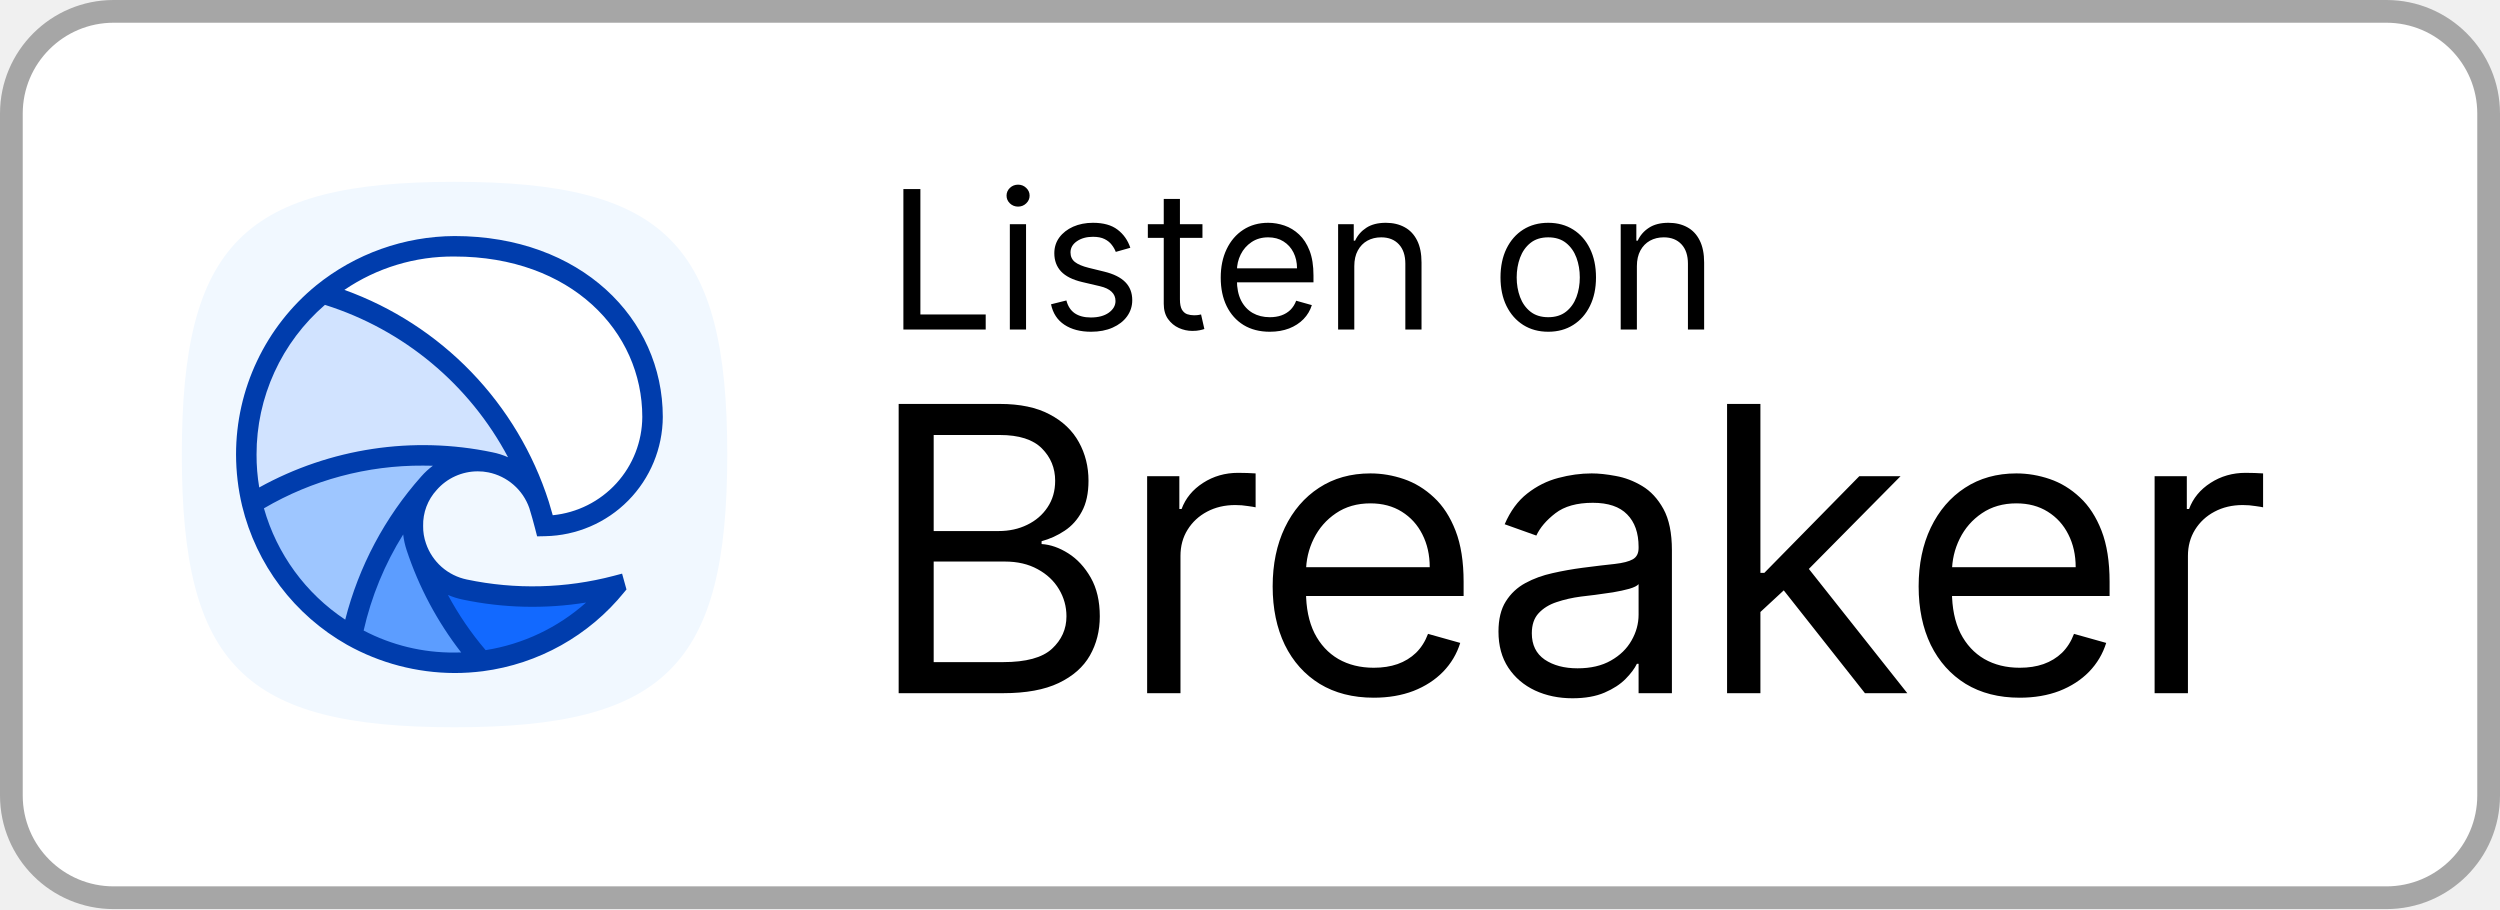
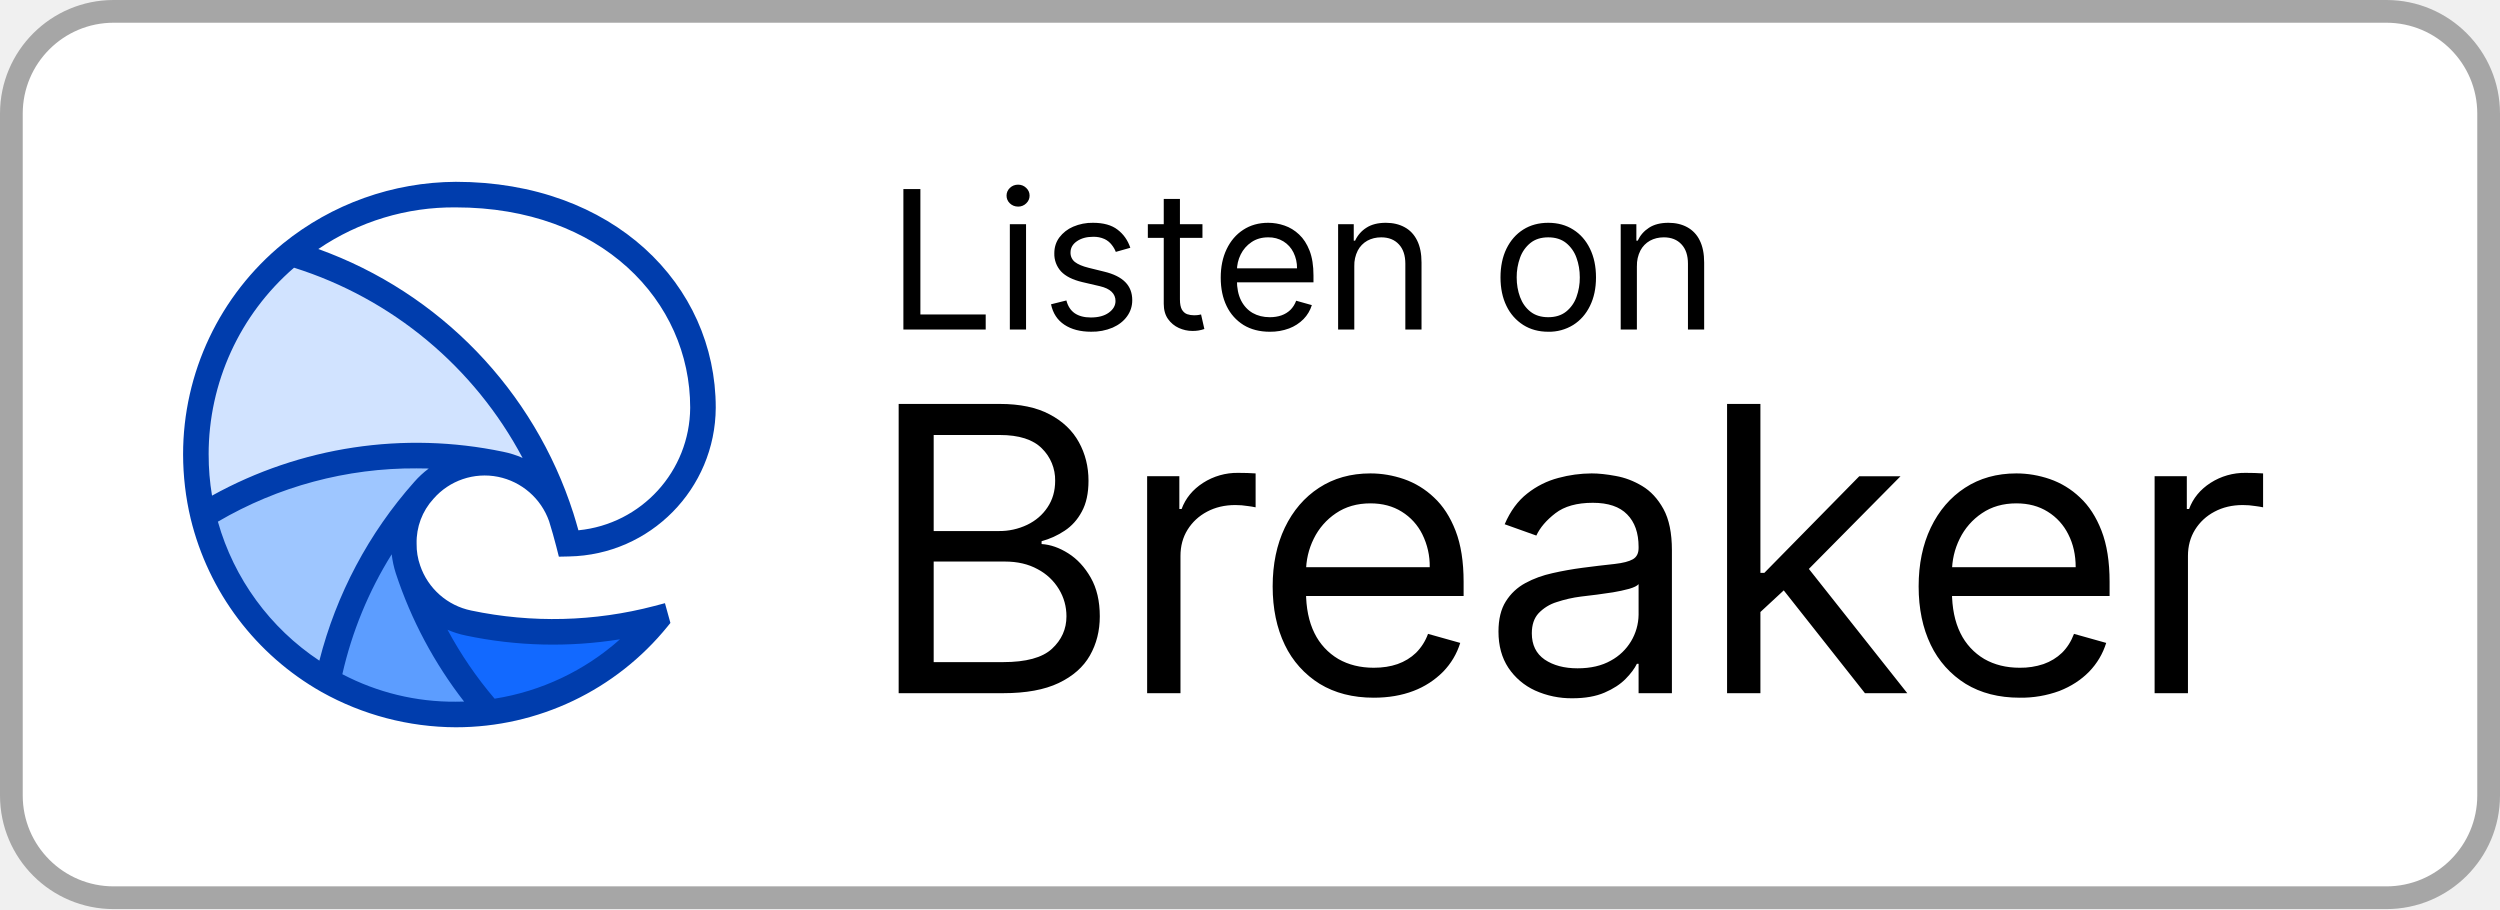
- <svg xmlns="http://www.w3.org/2000/svg" width="110" height="40" viewBox="0 0 110 40" fill="none">
-   <rect x="0.5" y="0.5" width="109" height="39" rx="4.5" fill="white" />
-   <g clip-path="url(#clip0_115_1928)">
-     <path d="M10.525 29.475C8.683 27.634 8 24.634 8 20C8 15.366 8.683 12.366 10.525 10.525C12.366 8.683 15.366 8 20 8C24.634 8 27.634 8.683 29.475 10.525C31.317 12.366 32 15.366 32 20C32 24.634 31.317 27.634 29.475 29.475C27.634 31.317 24.634 32 20 32C15.366 32 12.366 31.317 10.525 29.475Z" fill="#F1F8FF" />
-     <path d="M18.316 24.055C18.922 25.909 19.9 27.621 21.188 29.087C23.516 28.783 25.638 27.597 27.116 25.773C24.937 26.346 22.655 26.403 20.45 25.94C19.961 25.839 19.506 25.613 19.132 25.282C18.757 24.951 18.476 24.528 18.316 24.055V24.055Z" fill="#1269FF" />
-     <path d="M20 29.163C20.397 29.163 20.794 29.138 21.188 29.087C19.899 27.622 18.922 25.91 18.316 24.055C18.157 23.583 18.125 23.078 18.221 22.59C18.318 22.102 18.54 21.647 18.866 21.271C17.166 23.168 16.001 25.482 15.489 27.977C16.864 28.757 18.419 29.165 20 29.163V29.163Z" fill="#5C9DFF" />
-     <path d="M11.091 22.153C11.387 23.373 11.93 24.519 12.686 25.521C13.443 26.523 14.397 27.359 15.489 27.977C16.001 25.479 17.169 23.162 18.872 21.264C19.203 20.887 19.627 20.603 20.101 20.442C20.576 20.28 21.085 20.246 21.577 20.343C17.979 19.589 14.228 20.236 11.091 22.153V22.153Z" fill="#9EC6FF" />
-     <path d="M21.577 20.343C17.979 19.589 14.228 20.236 11.091 22.153C10.688 20.476 10.765 18.72 11.314 17.085C11.863 15.45 12.862 14.003 14.195 12.91C16.411 13.584 18.432 14.781 20.089 16.399C21.746 18.017 22.99 20.01 23.716 22.209C23.73 22.248 23.743 22.288 23.755 22.328C23.742 22.288 23.729 22.248 23.716 22.209C23.552 21.739 23.269 21.32 22.894 20.992C22.519 20.665 22.065 20.441 21.577 20.343V20.343Z" fill="#D1E3FF" />
-     <path d="M28.711 18.347C28.711 14.292 25.333 10.837 20 10.837C17.883 10.834 15.83 11.567 14.194 12.91C16.431 13.59 18.469 14.802 20.134 16.442C21.799 18.082 23.041 20.102 23.755 22.328C23.838 22.591 23.915 22.872 23.984 23.142C25.241 23.117 26.44 22.602 27.323 21.706C28.206 20.811 28.704 19.605 28.711 18.347Z" fill="white" />
-     <path fill-rule="evenodd" clip-rule="evenodd" d="M23.544 23.253C23.477 22.99 23.37 22.608 23.289 22.352C23.15 21.957 22.912 21.605 22.596 21.331C22.281 21.056 21.899 20.868 21.49 20.785C21.335 20.753 21.178 20.738 21.021 20.739C20.678 20.739 20.34 20.812 20.027 20.954C19.715 21.095 19.437 21.302 19.212 21.561C18.817 21.991 18.604 22.558 18.618 23.143C18.614 23.404 18.656 23.664 18.743 23.911C18.878 24.31 19.116 24.666 19.431 24.945C19.747 25.223 20.13 25.414 20.543 25.499C22.679 25.948 24.89 25.893 27.001 25.338L27.372 25.24L27.565 25.936L27.465 26.057C25.915 27.971 23.688 29.215 21.246 29.534C20.833 29.586 20.417 29.613 20 29.613C18.342 29.607 16.713 29.179 15.267 28.369C14.121 27.72 13.12 26.843 12.326 25.792C11.533 24.741 10.963 23.538 10.653 22.258C10.477 21.518 10.388 20.76 10.386 20C10.385 18.576 10.7 17.17 11.31 15.884C11.919 14.597 12.807 13.462 13.909 12.561C15.633 11.165 17.782 10.398 20 10.386C25.538 10.386 29.163 14.002 29.163 18.347C29.156 19.723 28.611 21.042 27.644 22.023C26.678 23.003 25.366 23.566 23.99 23.592L23.633 23.6L23.544 23.253ZM24.146 22.073C23.461 19.934 22.294 17.982 20.735 16.366C19.176 14.75 17.266 13.515 15.153 12.755C16.581 11.783 18.273 11.271 20 11.287C25.126 11.287 28.261 14.581 28.261 18.347C28.255 19.427 27.849 20.467 27.122 21.265C26.394 22.063 25.396 22.564 24.321 22.67C24.263 22.461 24.199 22.24 24.146 22.073ZM11.288 20C11.286 18.75 11.554 17.515 12.074 16.378C12.593 15.242 13.351 14.231 14.297 13.414C17.759 14.504 20.653 16.912 22.354 20.119C22.134 20.021 21.903 19.948 21.666 19.901C18.172 19.169 14.53 19.719 11.406 21.448C11.326 20.97 11.286 20.485 11.288 20V20ZM19.046 20.493C18.86 20.632 18.688 20.79 18.535 20.965C16.932 22.768 15.785 24.928 15.19 27.265C13.45 26.113 12.181 24.374 11.613 22.366C13.736 21.122 16.155 20.473 18.616 20.487C18.761 20.487 18.904 20.489 19.046 20.493ZM20 28.712C18.607 28.723 17.234 28.39 16 27.743C16.339 26.247 16.927 24.817 17.74 23.516C17.766 23.747 17.816 23.974 17.888 24.195C18.426 25.825 19.239 27.352 20.291 28.708C20.195 28.711 20.098 28.712 20 28.712ZM21.368 28.606C20.729 27.857 20.173 27.043 19.708 26.176C19.917 26.267 20.136 26.335 20.359 26.381C22.145 26.757 23.985 26.801 25.788 26.512C24.546 27.619 23.011 28.346 21.368 28.606Z" fill="#003DAD" />
+ <svg xmlns="http://www.w3.org/2000/svg" width="110" height="40" fill="none" viewBox="0 0 110 40">
+   <rect width="109" height="39" x=".5" y=".5" fill="#fff" rx="4.5" />
+   <rect width="109" height="39" x=".5" y=".5" stroke="#A6A6A6" rx="4.5" />
+   <g clip-path="url(#a)">
+     <path fill="#1269FF" d="M17.954 25.062a17.97 17.97 0 0 0 3.585 6.28 11.424 11.424 0 0 0 7.399-4.136 18.08 18.08 0 0 1-8.32.208 3.569 3.569 0 0 1-2.664-2.352Z" />
+     <path fill="#5C9DFF" d="M20.056 31.438c.496 0 .991-.032 1.483-.096a17.969 17.969 0 0 1-3.585-6.28 3.57 3.57 0 0 1 .687-3.475 17.948 17.948 0 0 0-4.216 8.37 11.386 11.386 0 0 0 5.631 1.48Z" />
+     <path fill="#9EC6FF" d="M8.936 22.687a11.459 11.459 0 0 0 5.49 7.27 17.946 17.946 0 0 1 4.223-8.38 3.569 3.569 0 0 1 3.375-1.149 18.016 18.016 0 0 0-13.088 2.26Z" />
+     <path fill="#D1E3FF" d="M22.024 20.428a18.016 18.016 0 0 0-13.088 2.26A11.457 11.457 0 0 1 12.81 11.15a18.048 18.048 0 0 1 11.885 11.608 3.578 3.578 0 0 0-2.67-2.33Z" />
+     <path fill="#fff" d="M30.93 17.937c0-5.062-4.218-9.374-10.875-9.374a11.39 11.39 0 0 0-7.246 2.587 18.035 18.035 0 0 1 11.933 11.756c.105.329.2.679.287 1.016a6.019 6.019 0 0 0 5.9-5.985Z" />
+     <path fill="#003DAD" fill-rule="evenodd" d="M24.48 24.06a23.454 23.454 0 0 0-.319-1.124 3.018 3.018 0 0 0-2.246-1.956 2.99 2.99 0 0 0-2.843.968 2.821 2.821 0 0 0-.741 1.975 2.77 2.77 0 0 0 .156.96 3.011 3.011 0 0 0 2.246 1.98c2.666.561 5.427.492 8.061-.2l.464-.123.24.869-.123.152A11.985 11.985 0 0 1 20.055 32a12.19 12.19 0 0 1-5.907-1.553 12.021 12.021 0 0 1-5.759-7.628c-.22-.924-.331-1.87-.333-2.819a11.978 11.978 0 0 1 4.397-9.285A12.188 12.188 0 0 1 20.056 8c6.913 0 11.437 4.513 11.437 9.937a6.58 6.58 0 0 1-6.456 6.547l-.447.01-.11-.433Zm.75-1.473a18.284 18.284 0 0 0-11.224-11.63 10.572 10.572 0 0 1 6.05-1.832c6.398 0 10.312 4.11 10.312 8.812a5.453 5.453 0 0 1-4.918 5.396 22.76 22.76 0 0 0-.22-.746ZM9.18 20a10.849 10.849 0 0 1 3.757-8.221 17.252 17.252 0 0 1 10.057 8.37 4.055 4.055 0 0 0-.858-.272 18.579 18.579 0 0 0-12.807 1.931c-.1-.597-.15-1.202-.148-1.808Zm9.685.615a4.142 4.142 0 0 0-.638.59 18.83 18.83 0 0 0-4.175 7.864 10.895 10.895 0 0 1-4.465-6.116 17.112 17.112 0 0 1 8.742-2.345c.18 0 .359.002.536.007Zm1.19 10.26a10.576 10.576 0 0 1-4.992-1.21 17.102 17.102 0 0 1 2.171-5.276c.034.288.095.572.185.848a18.792 18.792 0 0 0 3 5.632c-.12.004-.24.006-.363.006Zm1.708-.133a17.204 17.204 0 0 1-2.072-3.033 4 4 0 0 0 .813.256c2.23.47 4.527.524 6.776.164a10.834 10.834 0 0 1-5.517 2.613Z" clip-rule="evenodd" />
  </g>
-   <path d="M39.749 14.5V8.318H40.497V13.836H43.371V14.5H39.749ZM44.433 14.5V9.864H45.146V14.5H44.433ZM44.795 9.091C44.657 9.091 44.537 9.044 44.436 8.949C44.338 8.854 44.288 8.741 44.288 8.608C44.288 8.475 44.338 8.361 44.436 8.267C44.537 8.172 44.657 8.125 44.795 8.125C44.934 8.125 45.053 8.172 45.152 8.267C45.252 8.361 45.303 8.475 45.303 8.608C45.303 8.741 45.252 8.854 45.152 8.949C45.053 9.044 44.934 9.091 44.795 9.091ZM49.734 10.902L49.094 11.083C49.054 10.976 48.995 10.873 48.916 10.772C48.84 10.67 48.735 10.585 48.602 10.519C48.47 10.452 48.3 10.419 48.092 10.419C47.809 10.419 47.572 10.484 47.383 10.615C47.196 10.744 47.102 10.908 47.102 11.107C47.102 11.284 47.167 11.424 47.295 11.527C47.424 11.629 47.626 11.715 47.899 11.783L48.587 11.952C49.002 12.053 49.311 12.207 49.514 12.414C49.717 12.62 49.819 12.884 49.819 13.208C49.819 13.474 49.742 13.711 49.59 13.921C49.439 14.13 49.227 14.295 48.956 14.415C48.684 14.536 48.368 14.597 48.008 14.597C47.535 14.597 47.144 14.494 46.834 14.289C46.524 14.084 46.328 13.784 46.245 13.389L46.921 13.22C46.986 13.47 47.107 13.657 47.286 13.782C47.468 13.906 47.704 13.969 47.996 13.969C48.328 13.969 48.591 13.898 48.787 13.758C48.984 13.615 49.082 13.444 49.082 13.244C49.082 13.083 49.026 12.948 48.913 12.84C48.801 12.729 48.628 12.647 48.394 12.592L47.621 12.411C47.197 12.311 46.885 12.155 46.686 11.943C46.489 11.73 46.39 11.463 46.39 11.143C46.39 10.882 46.463 10.65 46.61 10.449C46.759 10.248 46.962 10.09 47.217 9.975C47.475 9.861 47.766 9.803 48.092 9.803C48.551 9.803 48.911 9.904 49.173 10.105C49.437 10.306 49.624 10.572 49.734 10.902ZM52.908 9.864V10.467H50.505V9.864H52.908ZM51.205 8.753H51.917V13.172C51.917 13.373 51.947 13.524 52.005 13.625C52.065 13.723 52.142 13.79 52.234 13.824C52.329 13.856 52.429 13.872 52.533 13.872C52.612 13.872 52.676 13.868 52.727 13.86C52.777 13.85 52.817 13.842 52.847 13.836L52.992 14.476C52.944 14.494 52.876 14.512 52.79 14.53C52.703 14.55 52.594 14.56 52.461 14.56C52.26 14.56 52.062 14.517 51.869 14.431C51.678 14.344 51.519 14.212 51.392 14.035C51.267 13.858 51.205 13.635 51.205 13.365V8.753ZM55.873 14.597C55.426 14.597 55.041 14.498 54.717 14.301C54.395 14.102 54.147 13.824 53.972 13.468C53.798 13.11 53.712 12.693 53.712 12.218C53.712 11.743 53.798 11.325 53.972 10.962C54.147 10.598 54.39 10.314 54.702 10.111C55.016 9.906 55.382 9.803 55.801 9.803C56.042 9.803 56.281 9.844 56.516 9.924C56.752 10.005 56.966 10.135 57.159 10.316C57.352 10.495 57.506 10.733 57.621 11.029C57.736 11.325 57.793 11.689 57.793 12.121V12.423H54.219V11.807H57.069C57.069 11.546 57.016 11.312 56.912 11.107C56.809 10.902 56.662 10.74 56.471 10.621C56.282 10.502 56.058 10.443 55.801 10.443C55.517 10.443 55.272 10.514 55.064 10.655C54.859 10.793 54.701 10.974 54.59 11.198C54.48 11.421 54.424 11.661 54.424 11.916V12.327C54.424 12.677 54.485 12.974 54.605 13.217C54.728 13.459 54.898 13.643 55.116 13.77C55.333 13.894 55.586 13.957 55.873 13.957C56.06 13.957 56.229 13.931 56.38 13.878C56.533 13.824 56.665 13.743 56.776 13.637C56.886 13.528 56.972 13.393 57.032 13.232L57.721 13.425C57.648 13.659 57.526 13.864 57.355 14.041C57.184 14.216 56.973 14.353 56.721 14.452C56.47 14.548 56.187 14.597 55.873 14.597ZM59.589 11.711V14.5H58.877V9.864H59.565V10.588H59.625C59.734 10.353 59.899 10.164 60.12 10.021C60.342 9.876 60.627 9.803 60.977 9.803C61.291 9.803 61.566 9.868 61.801 9.996C62.037 10.123 62.22 10.316 62.351 10.576C62.482 10.834 62.547 11.16 62.547 11.554V14.5H61.835V11.602C61.835 11.238 61.74 10.954 61.551 10.751C61.362 10.546 61.102 10.443 60.772 10.443C60.545 10.443 60.342 10.492 60.163 10.591C59.985 10.69 59.846 10.834 59.743 11.023C59.64 11.212 59.589 11.441 59.589 11.711ZM68.123 14.597C67.704 14.597 67.337 14.497 67.021 14.298C66.707 14.098 66.462 13.82 66.285 13.462C66.11 13.104 66.022 12.685 66.022 12.206C66.022 11.723 66.11 11.301 66.285 10.941C66.462 10.581 66.707 10.301 67.021 10.102C67.337 9.903 67.704 9.803 68.123 9.803C68.541 9.803 68.908 9.903 69.222 10.102C69.538 10.301 69.783 10.581 69.958 10.941C70.135 11.301 70.224 11.723 70.224 12.206C70.224 12.685 70.135 13.104 69.958 13.462C69.783 13.82 69.538 14.098 69.222 14.298C68.908 14.497 68.541 14.597 68.123 14.597ZM68.123 13.957C68.441 13.957 68.703 13.875 68.908 13.712C69.113 13.549 69.265 13.335 69.364 13.069C69.462 12.804 69.511 12.516 69.511 12.206C69.511 11.896 69.462 11.607 69.364 11.34C69.265 11.072 69.113 10.856 68.908 10.691C68.703 10.526 68.441 10.443 68.123 10.443C67.805 10.443 67.543 10.526 67.338 10.691C67.133 10.856 66.981 11.072 66.882 11.34C66.784 11.607 66.734 11.896 66.734 12.206C66.734 12.516 66.784 12.804 66.882 13.069C66.981 13.335 67.133 13.549 67.338 13.712C67.543 13.875 67.805 13.957 68.123 13.957ZM72.023 11.711V14.5H71.311V9.864H71.999V10.588H72.06C72.168 10.353 72.333 10.164 72.555 10.021C72.776 9.876 73.062 9.803 73.412 9.803C73.726 9.803 74.001 9.868 74.236 9.996C74.472 10.123 74.655 10.316 74.785 10.576C74.916 10.834 74.982 11.16 74.982 11.554V14.5H74.269V11.602C74.269 11.238 74.175 10.954 73.986 10.751C73.796 10.546 73.537 10.443 73.207 10.443C72.979 10.443 72.776 10.492 72.597 10.591C72.42 10.69 72.28 10.834 72.177 11.023C72.075 11.212 72.023 11.441 72.023 11.711Z" fill="black" />
-   <path d="M39.541 30.5V17.773H43.991C44.877 17.773 45.609 17.926 46.184 18.233C46.76 18.535 47.189 18.943 47.471 19.457C47.753 19.966 47.894 20.532 47.894 21.153C47.894 21.7 47.796 22.152 47.601 22.508C47.411 22.864 47.158 23.146 46.843 23.353C46.532 23.561 46.195 23.714 45.83 23.813V23.938C46.22 23.962 46.611 24.099 47.005 24.348C47.398 24.596 47.728 24.953 47.993 25.416C48.258 25.881 48.391 26.448 48.391 27.119C48.391 27.757 48.246 28.331 47.956 28.841C47.666 29.35 47.208 29.754 46.582 30.053C45.957 30.351 45.142 30.5 44.14 30.5H39.541ZM41.082 29.133H44.14C45.147 29.133 45.861 28.938 46.284 28.549C46.711 28.155 46.924 27.679 46.924 27.119C46.924 26.688 46.814 26.291 46.595 25.926C46.375 25.557 46.062 25.263 45.656 25.044C45.25 24.82 44.77 24.708 44.215 24.708H41.082V29.133ZM41.082 23.366H43.941C44.405 23.366 44.824 23.275 45.196 23.092C45.573 22.91 45.872 22.653 46.091 22.322C46.315 21.99 46.427 21.601 46.427 21.153C46.427 20.594 46.232 20.12 45.843 19.73C45.453 19.337 44.836 19.14 43.991 19.14H41.082V23.366ZM50.474 30.5V20.954H51.891V22.396H51.99C52.164 21.924 52.479 21.541 52.935 21.247C53.391 20.953 53.905 20.805 54.476 20.805C54.584 20.805 54.719 20.808 54.88 20.812C55.042 20.816 55.164 20.822 55.247 20.83V22.322C55.197 22.309 55.083 22.291 54.905 22.266C54.731 22.237 54.547 22.222 54.352 22.222C53.888 22.222 53.474 22.32 53.109 22.514C52.749 22.705 52.463 22.97 52.252 23.31C52.044 23.645 51.941 24.029 51.941 24.459V30.5H50.474ZM60.447 30.699C59.527 30.699 58.734 30.496 58.067 30.09C57.404 29.68 56.892 29.108 56.532 28.375C56.176 27.637 55.997 26.78 55.997 25.802C55.997 24.824 56.176 23.962 56.532 23.217C56.892 22.467 57.394 21.883 58.036 21.464C58.682 21.041 59.436 20.83 60.298 20.83C60.795 20.83 61.286 20.913 61.771 21.079C62.255 21.245 62.697 21.514 63.094 21.887C63.492 22.255 63.809 22.744 64.045 23.353C64.281 23.962 64.399 24.712 64.399 25.603V26.224H57.041V24.957H62.908C62.908 24.418 62.8 23.938 62.585 23.515C62.373 23.092 62.071 22.759 61.678 22.514C61.288 22.27 60.828 22.148 60.298 22.148C59.714 22.148 59.208 22.293 58.782 22.583C58.359 22.869 58.034 23.241 57.806 23.701C57.578 24.161 57.464 24.654 57.464 25.18V26.026C57.464 26.746 57.588 27.358 57.837 27.859C58.09 28.356 58.44 28.735 58.887 28.996C59.335 29.253 59.855 29.381 60.447 29.381C60.832 29.381 61.18 29.328 61.491 29.22C61.806 29.108 62.077 28.942 62.305 28.723C62.533 28.499 62.709 28.221 62.833 27.89L64.25 28.288C64.101 28.768 63.85 29.191 63.498 29.555C63.146 29.916 62.711 30.198 62.193 30.401C61.675 30.599 61.093 30.699 60.447 30.699ZM69.189 30.724C68.585 30.724 68.035 30.61 67.543 30.382C67.049 30.15 66.658 29.816 66.368 29.381C66.078 28.942 65.933 28.412 65.933 27.791C65.933 27.244 66.041 26.8 66.256 26.461C66.472 26.117 66.76 25.847 67.12 25.653C67.48 25.458 67.878 25.313 68.313 25.218C68.752 25.118 69.194 25.04 69.637 24.982C70.217 24.907 70.687 24.851 71.047 24.814C71.412 24.772 71.677 24.704 71.843 24.609C72.013 24.513 72.098 24.348 72.098 24.111V24.062C72.098 23.449 71.93 22.972 71.594 22.633C71.263 22.293 70.76 22.123 70.084 22.123C69.384 22.123 68.835 22.276 68.437 22.583C68.04 22.889 67.76 23.217 67.599 23.565L66.206 23.067C66.455 22.488 66.786 22.036 67.201 21.713C67.619 21.385 68.075 21.158 68.568 21.029C69.065 20.896 69.554 20.83 70.034 20.83C70.341 20.83 70.693 20.867 71.091 20.942C71.493 21.012 71.88 21.16 72.253 21.383C72.63 21.607 72.943 21.945 73.192 22.396C73.44 22.848 73.564 23.453 73.564 24.211V30.5H72.098V29.207H72.023C71.924 29.415 71.758 29.636 71.526 29.872C71.294 30.108 70.985 30.309 70.6 30.475C70.215 30.641 69.745 30.724 69.189 30.724ZM69.413 29.406C69.993 29.406 70.482 29.292 70.88 29.064C71.282 28.837 71.584 28.542 71.787 28.182C71.994 27.822 72.098 27.442 72.098 27.045V25.702C72.036 25.777 71.899 25.845 71.688 25.907C71.48 25.965 71.24 26.017 70.967 26.063C70.697 26.104 70.434 26.142 70.177 26.175C69.925 26.204 69.72 26.229 69.562 26.249C69.181 26.299 68.825 26.38 68.493 26.492C68.166 26.599 67.901 26.763 67.698 26.983C67.499 27.198 67.4 27.492 67.4 27.865C67.4 28.375 67.588 28.76 67.965 29.021C68.346 29.278 68.829 29.406 69.413 29.406ZM77.358 27.02L77.334 25.205H77.632L81.808 20.954H83.623L79.173 25.454H79.049L77.358 27.02ZM75.991 30.5V17.773H77.458V30.5H75.991ZM82.057 30.5L78.328 25.777L79.372 24.758L83.921 30.5H82.057ZM88.869 30.699C87.95 30.699 87.156 30.496 86.489 30.09C85.826 29.68 85.315 29.108 84.954 28.375C84.598 27.637 84.42 26.78 84.42 25.802C84.42 24.824 84.598 23.962 84.954 23.217C85.315 22.467 85.816 21.883 86.458 21.464C87.104 21.041 87.859 20.83 88.72 20.83C89.217 20.83 89.708 20.913 90.193 21.079C90.678 21.245 91.119 21.514 91.517 21.887C91.915 22.255 92.231 22.744 92.468 23.353C92.704 23.962 92.822 24.712 92.822 25.603V26.224H85.464V24.957H91.33C91.33 24.418 91.223 23.938 91.007 23.515C90.796 23.092 90.493 22.759 90.1 22.514C89.71 22.27 89.251 22.148 88.72 22.148C88.136 22.148 87.631 22.293 87.204 22.583C86.781 22.869 86.456 23.241 86.228 23.701C86 24.161 85.886 24.654 85.886 25.18V26.026C85.886 26.746 86.011 27.358 86.259 27.859C86.512 28.356 86.862 28.735 87.309 28.996C87.757 29.253 88.277 29.381 88.869 29.381C89.255 29.381 89.603 29.328 89.913 29.22C90.228 29.108 90.5 28.942 90.728 28.723C90.955 28.499 91.131 28.221 91.256 27.89L92.673 28.288C92.523 28.768 92.273 29.191 91.921 29.555C91.569 29.916 91.133 30.198 90.616 30.401C90.098 30.599 89.516 30.699 88.869 30.699ZM94.803 30.5V20.954H96.22V22.396H96.319C96.493 21.924 96.808 21.541 97.264 21.247C97.719 20.953 98.233 20.805 98.805 20.805C98.913 20.805 99.047 20.808 99.209 20.812C99.37 20.816 99.493 20.822 99.576 20.83V22.322C99.526 22.309 99.412 22.291 99.234 22.266C99.06 22.237 98.875 22.222 98.681 22.222C98.217 22.222 97.802 22.32 97.438 22.514C97.077 22.705 96.791 22.97 96.58 23.31C96.373 23.645 96.269 24.029 96.269 24.459V30.5H94.803Z" fill="black" />
-   <rect x="0.5" y="0.5" width="109" height="39" rx="4.5" stroke="#A6A6A6" />
+   <path fill="#000" d="M39.749 14.5V8.318h.748v5.518h2.874v.664h-3.622Zm4.684 0V9.864h.713V14.5h-.713Zm.362-5.41a.506.506 0 0 1-.359-.141.456.456 0 0 1-.148-.341c0-.133.05-.247.148-.341.1-.095.22-.142.36-.142.138 0 .257.047.356.142.1.094.15.208.15.341 0 .133-.05.246-.15.341a.496.496 0 0 1-.357.142Zm4.94 1.812-.64.181c-.04-.107-.1-.21-.179-.31a.865.865 0 0 0-.313-.254 1.14 1.14 0 0 0-.51-.1c-.284 0-.52.065-.71.196-.187.129-.28.293-.28.492a.51.51 0 0 0 .192.42c.13.102.33.188.604.256l.688.17c.415.1.724.254.927.461.203.206.305.47.305.794 0 .266-.077.503-.23.713-.15.209-.362.374-.633.495a2.33 2.33 0 0 1-.948.18c-.473 0-.864-.102-1.174-.307-.31-.205-.506-.505-.589-.9l.676-.169c.065.25.186.437.365.562.182.124.418.187.71.187.332 0 .595-.07.79-.211.198-.143.296-.314.296-.514a.54.54 0 0 0-.169-.404c-.112-.11-.285-.193-.519-.248l-.773-.18c-.424-.101-.736-.257-.935-.469a1.133 1.133 0 0 1-.296-.8c0-.261.073-.493.22-.694a1.5 1.5 0 0 1 .607-.474 2.13 2.13 0 0 1 .875-.172c.46 0 .82.1 1.081.302.264.201.45.467.561.797Zm3.173-1.038v.603h-2.403v-.603h2.403Zm-1.703-1.111h.712v4.419c0 .201.03.352.088.453.06.098.137.165.23.199a.92.92 0 0 0 .298.048c.079 0 .143-.004.194-.012l.12-.024.145.64a1.491 1.491 0 0 1-.531.085c-.201 0-.399-.044-.592-.13a1.177 1.177 0 0 1-.477-.396c-.125-.177-.187-.4-.187-.67V8.753Zm4.668 5.844c-.447 0-.832-.099-1.156-.296a1.99 1.99 0 0 1-.745-.833c-.174-.358-.26-.775-.26-1.25s.086-.893.26-1.256c.175-.364.418-.648.73-.85.314-.206.68-.309 1.099-.309.241 0 .48.04.715.121.236.08.45.211.643.392.193.18.347.417.462.713.115.296.172.66.172 1.092v.302h-3.574v-.616h2.85a1.52 1.52 0 0 0-.157-.7 1.183 1.183 0 0 0-.441-.486 1.234 1.234 0 0 0-.67-.178c-.284 0-.53.07-.737.212a1.39 1.39 0 0 0-.474.543c-.11.223-.166.463-.166.718v.41c0 .35.06.648.181.891.123.242.293.426.51.553.218.124.47.187.758.187.187 0 .356-.027.507-.079.153-.054.285-.135.396-.241.11-.109.196-.244.256-.405l.689.193a1.526 1.526 0 0 1-.366.616 1.78 1.78 0 0 1-.634.41 2.35 2.35 0 0 1-.848.146Zm3.716-2.886V14.5h-.712V9.864h.688v.724h.06a1.33 1.33 0 0 1 .495-.567c.222-.145.507-.218.858-.218.313 0 .588.065.823.193.236.127.42.32.55.58.13.258.196.584.196.978V14.5h-.712v-2.898c0-.364-.095-.648-.284-.85-.19-.206-.449-.309-.779-.309-.227 0-.43.05-.61.148a1.058 1.058 0 0 0-.42.432 1.43 1.43 0 0 0-.153.688Zm8.534 2.886c-.419 0-.786-.1-1.102-.3a2.018 2.018 0 0 1-.736-.835c-.175-.358-.263-.777-.263-1.256 0-.483.088-.905.263-1.265.177-.36.422-.64.736-.839.316-.2.683-.299 1.102-.299.418 0 .785.1 1.099.3.316.198.561.478.736.838.177.36.266.782.266 1.265 0 .479-.089.898-.266 1.256-.175.358-.42.636-.736.836a2.01 2.01 0 0 1-1.1.299Zm0-.64c.318 0 .58-.082.785-.245a1.44 1.44 0 0 0 .456-.643 2.47 2.47 0 0 0 .147-.863c0-.31-.049-.599-.147-.866a1.46 1.46 0 0 0-.456-.65c-.206-.164-.467-.247-.785-.247s-.58.083-.785.248a1.46 1.46 0 0 0-.456.649 2.487 2.487 0 0 0-.148.866c0 .31.05.598.148.863.099.266.25.48.456.643.205.163.467.245.785.245Zm3.9-2.246V14.5h-.712V9.864H72v.724h.06c.11-.235.274-.424.496-.567.221-.145.507-.218.857-.218.314 0 .589.065.824.193a1.3 1.3 0 0 1 .55.58c.13.258.196.584.196.978V14.5h-.713v-2.898c0-.364-.094-.648-.284-.85-.189-.206-.448-.309-.778-.309-.228 0-.43.05-.61.148a1.059 1.059 0 0 0-.42.432 1.43 1.43 0 0 0-.154.688ZM39.541 30.5V17.773h4.45c.886 0 1.618.153 2.194.46.575.302 1.004.71 1.286 1.224.282.51.423 1.075.423 1.696 0 .547-.098.999-.293 1.355-.19.357-.443.638-.758.845-.31.207-.648.36-1.013.46v.125c.39.024.781.161 1.175.41.393.248.723.605.988 1.069.265.464.398 1.031.398 1.702 0 .638-.145 1.212-.435 1.722-.29.51-.748.913-1.374 1.212-.625.298-1.44.447-2.442.447h-4.6Zm1.541-1.367h3.058c1.007 0 1.721-.195 2.144-.584.427-.394.64-.87.64-1.43 0-.43-.11-.828-.33-1.193a2.383 2.383 0 0 0-.938-.882c-.406-.224-.886-.336-1.441-.336h-3.133v4.425Zm0-5.767h2.86a2.82 2.82 0 0 0 1.254-.274c.377-.182.676-.439.895-.77.224-.332.336-.721.336-1.169a1.94 1.94 0 0 0-.584-1.423c-.39-.393-1.007-.59-1.852-.59h-2.909v4.226Zm9.392 7.134v-9.546h1.417v1.442h.1c.173-.472.488-.855.944-1.15a2.78 2.78 0 0 1 1.541-.44c.108 0 .243.002.404.006.162.004.284.01.367.018v1.492a4.398 4.398 0 0 0-.342-.056 3.364 3.364 0 0 0-.553-.044c-.464 0-.878.098-1.243.292-.36.191-.646.456-.858.796-.207.335-.31.719-.31 1.15v6.04h-1.467Zm9.973.199c-.92 0-1.713-.203-2.38-.61a4.087 4.087 0 0 1-1.535-1.714c-.356-.738-.535-1.595-.535-2.573s.179-1.84.535-2.585c.36-.75.862-1.334 1.504-1.753.646-.422 1.4-.634 2.262-.634.497 0 .988.083 1.473.249a3.65 3.65 0 0 1 1.323.808c.398.368.715.857.951 1.466.236.61.354 1.36.354 2.25v.621h-7.358v-1.267h5.867a3.13 3.13 0 0 0-.323-1.442 2.435 2.435 0 0 0-.907-1c-.39-.245-.85-.367-1.38-.367-.584 0-1.09.145-1.517.435a2.862 2.862 0 0 0-.975 1.118c-.228.46-.342.953-.342 1.48v.845c0 .72.124 1.332.373 1.833a2.69 2.69 0 0 0 1.05 1.137c.448.257.968.385 1.56.385.385 0 .733-.053 1.044-.161.315-.112.586-.278.814-.497a2.26 2.26 0 0 0 .528-.833l1.417.398c-.149.48-.4.903-.752 1.267a3.67 3.67 0 0 1-1.305.846c-.518.198-1.1.298-1.746.298Zm8.742.025a3.878 3.878 0 0 1-1.646-.342 2.826 2.826 0 0 1-1.175-1c-.29-.44-.435-.97-.435-1.591 0-.547.108-.99.323-1.33.216-.344.504-.614.864-.808.36-.195.758-.34 1.193-.435.44-.1.88-.178 1.324-.236a56.63 56.63 0 0 1 1.41-.168c.365-.042.63-.11.796-.205.17-.096.255-.261.255-.498v-.05c0-.612-.168-1.089-.504-1.428-.331-.34-.834-.51-1.51-.51-.7 0-1.249.153-1.647.46-.397.306-.677.634-.838.982l-1.393-.498c.249-.58.58-1.031.995-1.354a3.728 3.728 0 0 1 1.367-.684 5.675 5.675 0 0 1 1.466-.199c.307 0 .66.038 1.057.112.402.07.79.218 1.162.441.377.224.69.562.939 1.013.248.452.372 1.057.372 1.815V30.5h-1.466v-1.293h-.075c-.1.207-.265.43-.497.665-.232.236-.54.437-.926.603-.385.166-.855.249-1.41.249Zm.224-1.318c.58 0 1.069-.114 1.467-.341a2.327 2.327 0 0 0 1.218-2.02v-1.343c-.062.075-.2.143-.41.205a6.93 6.93 0 0 1-.721.156 32.755 32.755 0 0 1-1.405.186 5.6 5.6 0 0 0-1.069.243 1.842 1.842 0 0 0-.795.49c-.199.216-.298.51-.298.883 0 .51.188.895.565 1.156.381.257.864.385 1.448.385Zm7.945-2.386-.024-1.815h.298l4.176-4.25h1.815l-4.45 4.499h-.124l-1.69 1.566Zm-1.367 3.48V17.773h1.467V30.5H75.99Zm6.066 0-3.73-4.723 1.045-1.02L83.92 30.5h-1.864Zm6.812.199c-.92 0-1.713-.203-2.38-.61a4.087 4.087 0 0 1-1.535-1.714c-.356-.738-.534-1.595-.534-2.573s.178-1.84.534-2.585c.36-.75.862-1.334 1.504-1.753.646-.422 1.4-.634 2.262-.634.497 0 .988.083 1.473.249a3.65 3.65 0 0 1 1.324.808c.398.368.714.857.95 1.466.237.61.355 1.36.355 2.25v.621h-7.358v-1.267h5.866c0-.539-.107-1.02-.323-1.442a2.434 2.434 0 0 0-.907-1c-.39-.245-.85-.367-1.38-.367-.584 0-1.09.145-1.516.435a2.862 2.862 0 0 0-.976 1.118c-.228.46-.342.953-.342 1.48v.845c0 .72.125 1.332.373 1.833a2.69 2.69 0 0 0 1.05 1.137c.448.257.968.385 1.56.385a3.16 3.16 0 0 0 1.044-.161c.315-.112.587-.278.815-.497.227-.224.403-.502.528-.833l1.417.398c-.15.48-.4.903-.752 1.267-.353.36-.788.643-1.305.846a4.86 4.86 0 0 1-1.747.298Zm5.934-.199v-9.546h1.417v1.442h.1c.173-.472.488-.855.944-1.15a2.78 2.78 0 0 1 1.54-.44c.109 0 .243.002.405.006.161.004.284.01.367.018v1.492a4.39 4.39 0 0 0-.342-.056 3.364 3.364 0 0 0-.553-.044c-.464 0-.879.098-1.243.292-.36.191-.647.456-.858.796-.207.335-.31.719-.31 1.15v6.04h-1.467Z" />
  <defs>
-     <clipPath id="clip0_115_1928">
-       <rect width="24" height="24" fill="white" transform="translate(8 8)" />
+     <clipPath id="a">
+       <path fill="#fff" d="M8 8h24v24H8z" />
    </clipPath>
  </defs>
</svg>
